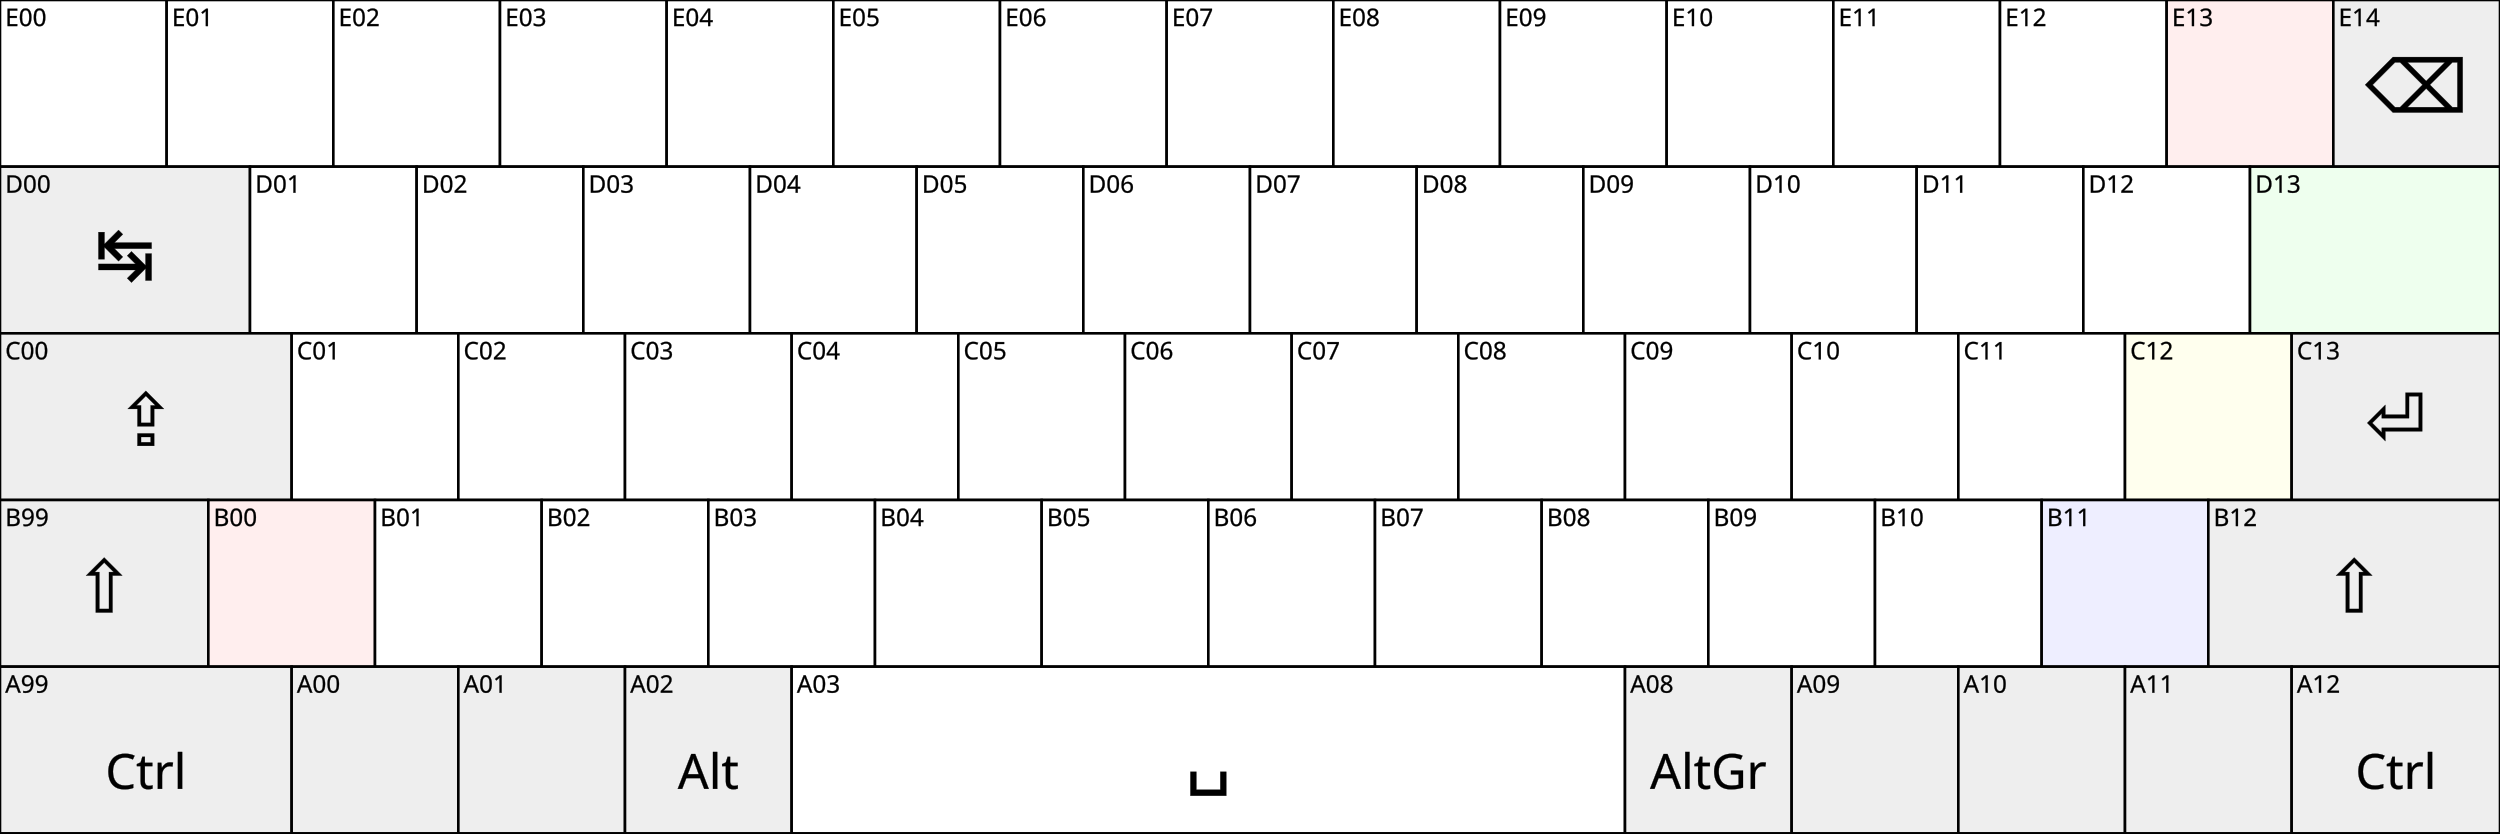
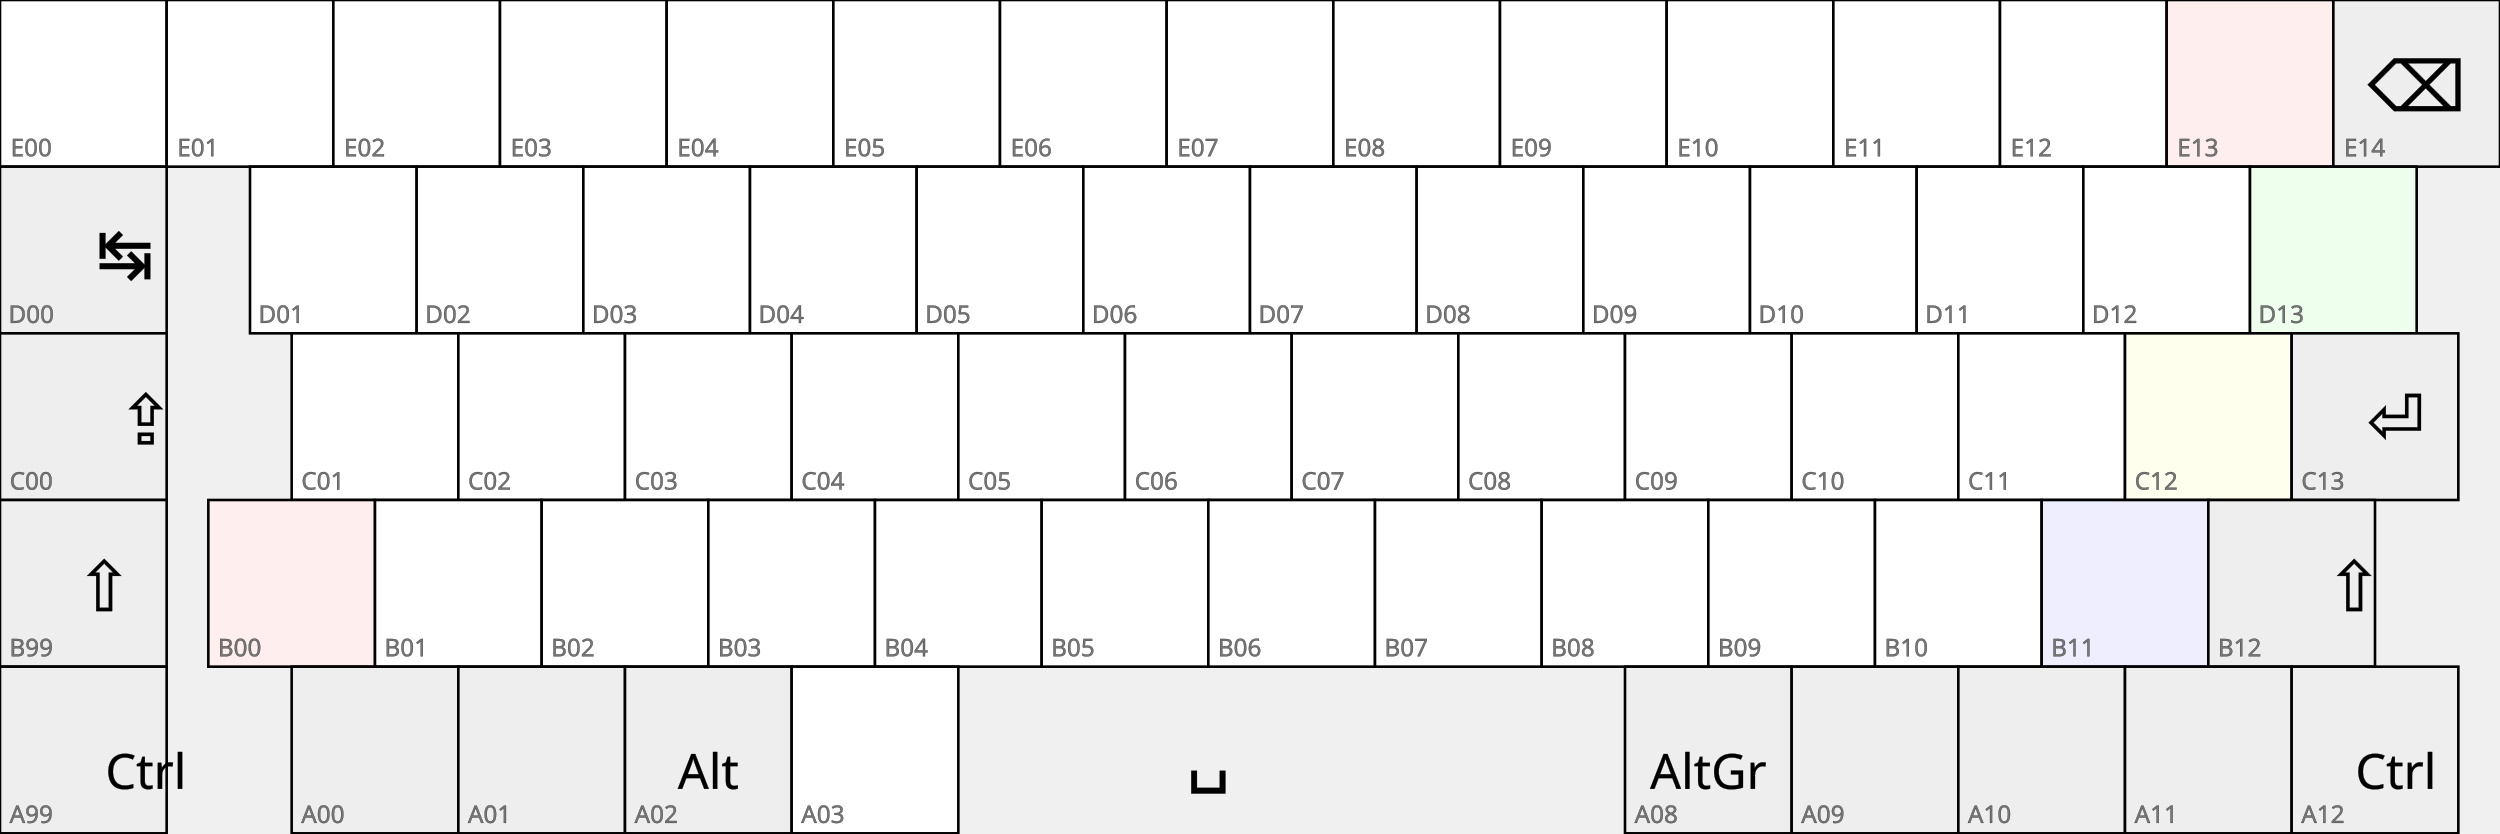
<svg xmlns="http://www.w3.org/2000/svg" width="960" height="320">
-   <g stroke-width="0.1" font-family="sans-serif" font-size="7pt" stroke="black">
+   <style>
+         /*  */
+         .key rect {
+             width: 64;
+             height: 64;
+             fill: white;
+             stroke-width: 1;
+         }
+         .iso { fill: #777; font-size: 7pt; }
+         .key text { text-anchor: middle; }
+         .control { font-size: 14pt; }
+         .control.control-large { font-size: 20pt; }
+         /*  */
+     </style>
+   <g stroke-width="0.1" font-family="sans-serif" stroke="black">
    <g id="row-e">
      <g class="key e00" transform="translate(0, 0)">
-         <rect stroke-width="1" width="64" height="64" stroke="black" fill="white" />
-         <text x="2" y="10">E00</text>
+         <rect width="64" height="64" />
+         <text class="iso" x="12" y="60">E00</text>
      </g>
      <g class="key e01" transform="translate(64, 0)">
-         <rect stroke-width="1" width="64" height="64" stroke="black" fill="white" />
-         <text x="2" y="10">E01</text>
+         <rect width="64" height="64" />
+         <text class="iso" x="12" y="60">E01</text>
      </g>
      <g class="key e02" transform="translate(128, 0)">
-         <rect stroke-width="1" width="64" height="64" stroke="black" fill="white" />
-         <text x="2" y="10">E02</text>
+         <rect width="64" height="64" />
+         <text class="iso" x="12" y="60">E02</text>
      </g>
      <g class="key e03" transform="translate(192, 0)">
-         <rect stroke-width="1" width="64" height="64" stroke="black" fill="white" />
-         <text x="2" y="10">E03</text>
+         <rect width="64" height="64" />
+         <text class="iso" x="12" y="60">E03</text>
      </g>
      <g class="key e04" transform="translate(256, 0)">
-         <rect stroke-width="1" width="64" height="64" stroke="black" fill="white" />
-         <text x="2" y="10">E04</text>
+         <rect width="64" height="64" />
+         <text class="iso" x="12" y="60">E04</text>
      </g>
      <g class="key e05" transform="translate(320, 0)">
-         <rect stroke-width="1" width="64" height="64" stroke="black" fill="white" />
-         <text x="2" y="10">E05</text>
+         <rect width="64" height="64" />
+         <text class="iso" x="12" y="60">E05</text>
      </g>
      <g class="key e06" transform="translate(384, 0)">
-         <rect stroke-width="1" width="64" height="64" stroke="black" fill="white" />
-         <text x="2" y="10">E06</text>
+         <rect width="64" height="64" />
+         <text class="iso" x="12" y="60">E06</text>
      </g>
      <g class="key e07" transform="translate(448, 0)">
-         <rect stroke-width="1" width="64" height="64" stroke="black" fill="white" />
-         <text x="2" y="10">E07</text>
+         <rect width="64" height="64" />
+         <text class="iso" x="12" y="60">E07</text>
      </g>
      <g class="key e08" transform="translate(512, 0)">
-         <rect stroke-width="1" width="64" height="64" stroke="black" fill="white" />
-         <text x="2" y="10">E08</text>
+         <rect width="64" height="64" />
+         <text class="iso" x="12" y="60">E08</text>
      </g>
      <g class="key e09" transform="translate(576, 0)">
-         <rect stroke-width="1" width="64" height="64" stroke="black" fill="white" />
-         <text x="2" y="10">E09</text>
+         <rect width="64" height="64" />
+         <text class="iso" x="12" y="60">E09</text>
      </g>
      <g class="key e10" transform="translate(640, 0)">
-         <rect stroke-width="1" width="64" height="64" stroke="black" fill="white" />
-         <text x="2" y="10">E10</text>
+         <rect width="64" height="64" />
+         <text class="iso" x="12" y="60">E10</text>
      </g>
      <g class="key e11" transform="translate(704, 0)">
-         <rect stroke-width="1" width="64" height="64" stroke="black" fill="white" />
-         <text x="2" y="10">E11</text>
+         <rect width="64" height="64" />
+         <text class="iso" x="12" y="60">E11</text>
      </g>
      <g class="key e12" transform="translate(768, 0)">
-         <rect stroke-width="1" width="64" height="64" stroke="black" fill="white" />
-         <text x="2" y="10">E12</text>
+         <rect width="64" height="64" />
+         <text class="iso" x="12" y="60">E12</text>
      </g>
      <g class="key e13" transform="translate(832, 0)">
-         <rect stroke-width="1" width="64" height="64" stroke="black" fill="#fee" />
-         <text x="2" y="10">E13</text>
+         <rect width="64" height="64" style="fill: #fee" />
+         <text class="iso" x="12" y="60">E13</text>
      </g>
      <g class="key e14" transform="translate(896, 0)">
-         <rect stroke-width="1" width="64" height="64" stroke="black" fill="#eee" />
-         <text x="2" y="10">E14</text>
-         <text font-size="300%" text-anchor="middle" x="32" y="32" id="e13-primary" dy=".4em">
+         <rect width="64" height="64" style="fill: #eee" />
+         <text class="iso" x="12" y="60">E14</text>
+         <text class="control control-large" x="32" y="32" id="e13-primary" dy=".4em">
                    ⌫
                </text>
      </g>
    </g>
    <g id="row-d" transform="translate(0, 64)">
      <g class="key d00" transform="translate(0, 0)">
-         <rect stroke-width="1" width="96" height="64" stroke="black" fill="#eee" />
-         <text x="2" y="10">D00</text>
-         <text font-size="300%" text-anchor="middle" x="48" y="32" id="d00-primary" dy=".4em">
+         <rect width="96" height="64" style="fill: #eee" />
+         <text class="iso" x="12" y="60">D00</text>
+         <text class="control control-large" x="48" y="32" id="d00-primary" dy=".4em">
                    ↹
                </text>
      </g>
      <g class="key d01" transform="translate(96, 0)">
-         <rect stroke-width="1" width="64" height="64" stroke="black" fill="white" />
-         <text x="2" y="10">D01</text>
+         <rect width="64" height="64" />
+         <text class="iso" x="12" y="60">D01</text>
      </g>
      <g class="key d02" transform="translate(160, 0)">
-         <rect stroke-width="1" width="64" height="64" stroke="black" fill="white" />
-         <text x="2" y="10">D02</text>
+         <rect width="64" height="64" />
+         <text class="iso" x="12" y="60">D02</text>
      </g>
      <g class="key d03" transform="translate(224, 0)">
-         <rect stroke-width="1" width="64" height="64" stroke="black" fill="white" />
-         <text x="2" y="10">D03</text>
+         <rect width="64" height="64" />
+         <text class="iso" x="12" y="60">D03</text>
      </g>
      <g class="key d04" transform="translate(288, 0)">
-         <rect stroke-width="1" width="64" height="64" stroke="black" fill="white" />
-         <text x="2" y="10">D04</text>
+         <rect width="64" height="64" />
+         <text class="iso" x="12" y="60">D04</text>
      </g>
      <g class="key d05" transform="translate(352, 0)">
-         <rect stroke-width="1" width="64" height="64" stroke="black" fill="white" />
-         <text x="2" y="10">D05</text>
+         <rect width="64" height="64" />
+         <text class="iso" x="12" y="60">D05</text>
      </g>
      <g class="key d06" transform="translate(416, 0)">
-         <rect stroke-width="1" width="64" height="64" stroke="black" fill="white" />
-         <text x="2" y="10">D06</text>
+         <rect width="64" height="64" />
+         <text class="iso" x="12" y="60">D06</text>
      </g>
      <g class="key d07" transform="translate(480, 0)">
-         <rect stroke-width="1" width="64" height="64" stroke="black" fill="white" />
-         <text x="2" y="10">D07</text>
+         <rect width="64" height="64" />
+         <text class="iso" x="12" y="60">D07</text>
      </g>
      <g class="key d08" transform="translate(544, 0)">
-         <rect stroke-width="1" width="64" height="64" stroke="black" fill="white" />
-         <text x="2" y="10">D08</text>
+         <rect width="64" height="64" />
+         <text class="iso" x="12" y="60">D08</text>
      </g>
      <g class="key d09" transform="translate(608, 0)">
-         <rect stroke-width="1" width="64" height="64" stroke="black" fill="white" />
-         <text x="2" y="10">D09</text>
+         <rect width="64" height="64" />
+         <text class="iso" x="12" y="60">D09</text>
      </g>
      <g class="key d10" transform="translate(672, 0)">
-         <rect stroke-width="1" width="64" height="64" stroke="black" fill="white" />
-         <text x="2" y="10">D10</text>
+         <rect width="64" height="64" />
+         <text class="iso" x="12" y="60">D10</text>
      </g>
      <g class="key d11" transform="translate(736, 0)">
-         <rect stroke-width="1" width="64" height="64" stroke="black" fill="white" />
-         <text x="2" y="10">D11</text>
+         <rect width="64" height="64" />
+         <text class="iso" x="12" y="60">D11</text>
      </g>
      <g class="key d12" transform="translate(800, 0)">
-         <rect stroke-width="1" width="64" height="64" stroke="black" fill="white" />
-         <text x="2" y="10">D12</text>
+         <rect width="64" height="64" />
+         <text class="iso" x="12" y="60">D12</text>
      </g>
      <g class="key d13" transform="translate(864, 0)">
-         <rect stroke-width="1" width="96" height="64" stroke="black" fill="#efe" />
-         <text x="2" y="10">D13</text>
+         <rect width="96" height="64" style="fill: #efe" />
+         <text class="iso" x="12" y="60">D13</text>
      </g>
    </g>
    <g id="row-c" transform="translate(0, 128)">
      <g class="key c00" transform="translate(0, 0)">
-         <rect stroke-width="1" width="112" height="64" stroke="black" fill="#eee" />
-         <text x="2" y="10">C00</text>
-         <text font-size="300%" text-anchor="middle" x="56" y="32" id="c00-primary" dy=".4em">
+         <rect width="112" height="64" style="fill: #eee" />
+         <text class="iso" x="12" y="60">C00</text>
+         <text class="control control-large" x="56" y="32" id="c00-primary" dy=".4em">
                    ⇪
                </text>
      </g>
      <g class="key c01" transform="translate(112, 0)">
-         <rect stroke-width="1" width="64" height="64" stroke="black" fill="white" />
-         <text x="2" y="10">C01</text>
+         <rect width="64" height="64" />
+         <text class="iso" x="12" y="60">C01</text>
      </g>
      <g class="key c02" transform="translate(176, 0)">
-         <rect stroke-width="1" width="64" height="64" stroke="black" fill="white" />
-         <text x="2" y="10">C02</text>
+         <rect width="64" height="64" />
+         <text class="iso" x="12" y="60">C02</text>
      </g>
      <g class="key c03" transform="translate(240, 0)">
-         <rect stroke-width="1" width="64" height="64" stroke="black" fill="white" />
-         <text x="2" y="10">C03</text>
+         <rect width="64" height="64" />
+         <text class="iso" x="12" y="60">C03</text>
      </g>
      <g class="key c04" transform="translate(304, 0)">
-         <rect stroke-width="1" width="64" height="64" stroke="black" fill="white" />
-         <text x="2" y="10">C04</text>
+         <rect width="64" height="64" />
+         <text class="iso" x="12" y="60">C04</text>
      </g>
      <g class="key c05" transform="translate(368, 0)">
-         <rect stroke-width="1" width="64" height="64" stroke="black" fill="white" />
-         <text x="2" y="10">C05</text>
+         <rect width="64" height="64" />
+         <text class="iso" x="12" y="60">C05</text>
      </g>
      <g class="key c06" transform="translate(432, 0)">
-         <rect stroke-width="1" width="64" height="64" stroke="black" fill="white" />
-         <text x="2" y="10">C06</text>
+         <rect width="64" height="64" />
+         <text class="iso" x="12" y="60">C06</text>
      </g>
      <g class="key c07" transform="translate(496, 0)">
-         <rect stroke-width="1" width="64" height="64" stroke="black" fill="white" />
-         <text x="2" y="10">C07</text>
+         <rect width="64" height="64" />
+         <text class="iso" x="12" y="60">C07</text>
      </g>
      <g class="key c08" transform="translate(560, 0)">
-         <rect stroke-width="1" width="64" height="64" stroke="black" fill="white" />
-         <text x="2" y="10">C08</text>
+         <rect width="64" height="64" />
+         <text class="iso" x="12" y="60">C08</text>
      </g>
      <g class="key c09" transform="translate(624, 0)">
-         <rect stroke-width="1" width="64" height="64" stroke="black" fill="white" />
-         <text x="2" y="10">C09</text>
+         <rect width="64" height="64" />
+         <text class="iso" x="12" y="60">C09</text>
      </g>
      <g class="key c10" transform="translate(688, 0)">
-         <rect stroke-width="1" width="64" height="64" stroke="black" fill="white" />
-         <text x="2" y="10">C10</text>
+         <rect width="64" height="64" />
+         <text class="iso" x="12" y="60">C10</text>
      </g>
      <g class="key c11" transform="translate(752, 0)">
-         <rect stroke-width="1" width="64" height="64" stroke="black" fill="white" />
-         <text x="2" y="10">C11</text>
+         <rect width="64" height="64" />
+         <text class="iso" x="12" y="60">C11</text>
      </g>
      <g class="key c12" transform="translate(816, 0)">
-         <rect stroke-width="1" width="64" height="64" stroke="black" fill="#ffe" />
-         <text x="2" y="10">C12</text>
+         <rect width="64" height="64" style="fill: #ffe" />
+         <text class="iso" x="12" y="60">C12</text>
      </g>
      <g class="key c13" transform="translate(880, 0)" width="80" height="64">
-         <rect stroke-width="1" width="80" height="64" stroke="black" fill="#eee" />
-         <text x="2" y="10">C13</text>
-         <text font-size="300%" text-anchor="middle" x="40" y="32" id="c13-primary" dy=".4em">
+         <rect width="80" height="64" style="fill: #eee" />
+         <text class="iso" x="12" y="60">C13</text>
+         <text class="control control-large" x="40" y="32" id="c13-primary" dy=".4em">
                    ⏎
                </text>
      </g>
    </g>
    <g id="row-b" transform="translate(0, 192)">
      <g class="key b99" transform="translate(0, 0)">
-         <rect stroke-width="1" width="80" height="64" stroke="black" fill="#eee" />
-         <text x="2" y="10">B99</text>
-         <text font-size="300%" text-anchor="middle" x="40" y="32" id="b99-primary" dy=".4em">
+         <rect width="80" height="64" style="fill: #eee" />
+         <text class="iso" x="12" y="60">B99</text>
+         <text class="control control-large" x="40" y="32" id="b99-primary" dy=".4em">
                    ⇧
                </text>
      </g>
      <g class="key b00" transform="translate(80, 0)">
-         <rect stroke-width="1" width="64" height="64" stroke="black" fill="#fee" />
-         <text x="2" y="10">B00</text>
+         <rect width="64" height="64" style="fill: #fee" />
+         <text class="iso" x="12" y="60">B00</text>
      </g>
      <g class="key b01" transform="translate(144, 0)">
-         <rect stroke-width="1" width="64" height="64" stroke="black" fill="white" />
-         <text x="2" y="10">B01</text>
+         <rect width="64" height="64" />
+         <text class="iso" x="12" y="60">B01</text>
      </g>
      <g class="key b02" transform="translate(208, 0)">
-         <rect stroke-width="1" width="64" height="64" stroke="black" fill="white" />
-         <text x="2" y="10">B02</text>
+         <rect width="64" height="64" />
+         <text class="iso" x="12" y="60">B02</text>
      </g>
      <g class="key b03" transform="translate(272, 0)">
-         <rect stroke-width="1" width="64" height="64" stroke="black" fill="white" />
-         <text x="2" y="10">B03</text>
+         <rect width="64" height="64" />
+         <text class="iso" x="12" y="60">B03</text>
      </g>
      <g class="key b04" transform="translate(336, 0)">
-         <rect stroke-width="1" width="64" height="64" stroke="black" fill="white" />
-         <text x="2" y="10">B04</text>
+         <rect width="64" height="64" />
+         <text class="iso" x="12" y="60">B04</text>
      </g>
      <g class="key b05" transform="translate(400, 0)">
-         <rect stroke-width="1" width="64" height="64" stroke="black" fill="white" />
-         <text x="2" y="10">B05</text>
+         <rect width="64" height="64" />
+         <text class="iso" x="12" y="60">B05</text>
      </g>
      <g class="key b06" transform="translate(464, 0)">
-         <rect stroke-width="1" width="64" height="64" stroke="black" fill="white" />
-         <text x="2" y="10">B06</text>
+         <rect width="64" height="64" />
+         <text class="iso" x="12" y="60">B06</text>
      </g>
      <g class="key b07" transform="translate(528, 0)">
-         <rect stroke-width="1" width="64" height="64" stroke="black" fill="white" />
-         <text x="2" y="10">B07</text>
+         <rect width="64" height="64" />
+         <text class="iso" x="12" y="60">B07</text>
      </g>
      <g class="key b08" transform="translate(592, 0)">
-         <rect stroke-width="1" width="64" height="64" stroke="black" fill="white" />
-         <text x="2" y="10">B08</text>
+         <rect width="64" height="64" />
+         <text class="iso" x="12" y="60">B08</text>
      </g>
      <g class="key b09" transform="translate(656, 0)">
-         <rect stroke-width="1" width="64" height="64" stroke="black" fill="white" />
-         <text x="2" y="10">B09</text>
+         <rect width="64" height="64" />
+         <text class="iso" x="12" y="60">B09</text>
      </g>
      <g class="key b10" transform="translate(720, 0)">
-         <rect stroke-width="1" width="64" height="64" stroke="black" fill="white" />
-         <text x="2" y="10">B10</text>
-       </g>
-       <g class="key B11" transform="translate(784, 0)">
-         <rect stroke-width="1" width="64" height="64" stroke="black" fill="#eef" />
-         <text x="2" y="10">B11</text>
+         <rect width="64" height="64" />
+         <text class="iso" x="12" y="60">B10</text>
+       </g>
+       <g class="key b11" transform="translate(784, 0)">
+         <rect width="64" height="64" style="fill: #eef" />
+         <text class="iso" x="12" y="60">B11</text>
      </g>
      <g class="key b12" transform="translate(848, 0)">
-         <rect stroke-width="1" width="112" height="64" stroke="black" fill="#eee" />
-         <text x="2" y="10">B12</text>
-         <text font-size="300%" text-anchor="middle" x="56" y="32" id="b12-primary" dy=".4em">
+         <rect width="112" height="64" style="fill: #eee" />
+         <text class="iso" x="12" y="60">B12</text>
+         <text class="control control-large" x="56" y="32" id="b12-primary" dy=".4em">
                    ⇧
                </text>
      </g>
    </g>
    <g id="row-a" transform="translate(0, 256)">
      <g class="key a99" transform="translate(0, 0)">
-         <rect stroke-width="1" width="112" height="64" stroke="black" fill="#eee" />
-         <text x="2" y="10">A99</text>
-         <text font-size="200%" text-anchor="middle" x="56" y="32" id="a99-primary" dy=".8em">
+         <rect width="112" height="64" style="fill: #eee" />
+         <text class="iso" x="12" y="60">A99</text>
+         <text class="control" x="56" y="32" id="a99-primary" dy=".8em">
                    Ctrl
                </text>
      </g>
      <g class="key a00" transform="translate(112, 0)">
-         <rect stroke-width="1" width="64" height="64" stroke="black" fill="#eee" />
-         <text x="2" y="10">A00</text>
-         <text font-size="200%" text-anchor="middle" x="32" y="32" id="a00-primary" dy=".8em">
+         <rect width="64" height="64" style="fill: #eee" />
+         <text class="iso" x="12" y="60">A00</text>
+         <text class="control" x="32" y="32" id="a00-primary" dy=".8em">

                </text>
      </g>
      <g class="key a01" transform="translate(176, 0)">
-         <rect stroke-width="1" width="64" height="64" stroke="black" fill="#eee" />
-         <text x="2" y="10">A01</text>
-         <text font-size="200%" text-anchor="middle" x="32" y="32" id="a01-primary" dy=".8em">
+         <rect width="64" height="64" style="fill: #eee" />
+         <text class="iso" x="12" y="60">A01</text>
+         <text class="control" x="32" y="32" id="a01-primary" dy=".8em">

                </text>
      </g>
      <g class="key a02" transform="translate(240, 0)">
-         <rect stroke-width="1" width="64" height="64" stroke="black" fill="#eee" />
-         <text x="2" y="10">A02</text>
-         <text font-size="200%" text-anchor="middle" x="32" y="32" id="a01-primary" dy=".8em">
+         <rect width="64" height="64" style="fill: #eee" />
+         <text class="iso" x="12" y="60">A02</text>
+         <text class="control" x="32" y="32" id="a01-primary" dy=".8em">
                    Alt
                </text>
      </g>
      <g class="key a03" transform="translate(304, 0)">
-         <rect stroke-width="1" width="320" height="64" stroke="black" fill="white" />
-         <text x="2" y="10">A03</text>
-         <text font-size="300%" text-anchor="middle" x="160" y="32" id="a03-primary" dy=".4em">
+         <rect width="320" height="64" style="fill: white" />
+         <text class="iso" x="12" y="60">A03</text>
+         <text class="control control-large" x="160" y="32" id="a03-primary" dy=".4em">
                    ␣
                </text>
      </g>
      <g class="key a08" transform="translate(624, 0)">
-         <rect stroke-width="1" width="64" height="64" stroke="black" fill="#eee" />
-         <text x="2" y="10">A08</text>
-         <text font-size="200%" text-anchor="middle" x="32" y="32" id="a08-primary" dy=".8em">
+         <rect width="64" height="64" style="fill: #eee" />
+         <text class="iso" x="12" y="60">A08</text>
+         <text class="control" x="32" y="32" id="a08-primary" dy=".8em">
                    AltGr
                </text>
      </g>
      <g class="key a09" transform="translate(688, 0)">
-         <rect stroke-width="1" width="64" height="64" stroke="black" fill="#eee" />
-         <text x="2" y="10">A09</text>
+         <rect width="64" height="64" style="fill: #eee" />
+         <text class="iso" x="12" y="60">A09</text>
      </g>
      <g class="key a10" transform="translate(752, 0)">
-         <rect stroke-width="1" width="64" height="64" stroke="black" fill="#eee" />
-         <text x="2" y="10">A10</text>
+         <rect width="64" height="64" style="fill: #eee" />
+         <text class="iso" x="12" y="60">A10</text>
      </g>
      <g class="key a11" transform="translate(816, 0)">
-         <rect stroke-width="1" width="64" height="64" stroke="black" fill="#eee" />
-         <text x="2" y="10">A11</text>
+         <rect width="64" height="64" style="fill: #eee" />
+         <text class="iso" x="12" y="60">A11</text>
      </g>
      <g class="key a12" transform="translate(880, 0)">
-         <rect stroke-width="1" width="80" height="64" stroke="black" fill="#eee" />
-         <text x="2" y="10">A12</text>
-         <text font-size="200%" text-anchor="middle" x="40" y="32" id="a12-primary" dy=".8em">
+         <rect width="80" height="64" style="fill: #eee" />
+         <text class="iso" x="12" y="60">A12</text>
+         <text class="control" x="40" y="32" id="a12-primary" dy=".8em">
                    Ctrl
                </text>
      </g>
    </g>
  </g>
</svg>
